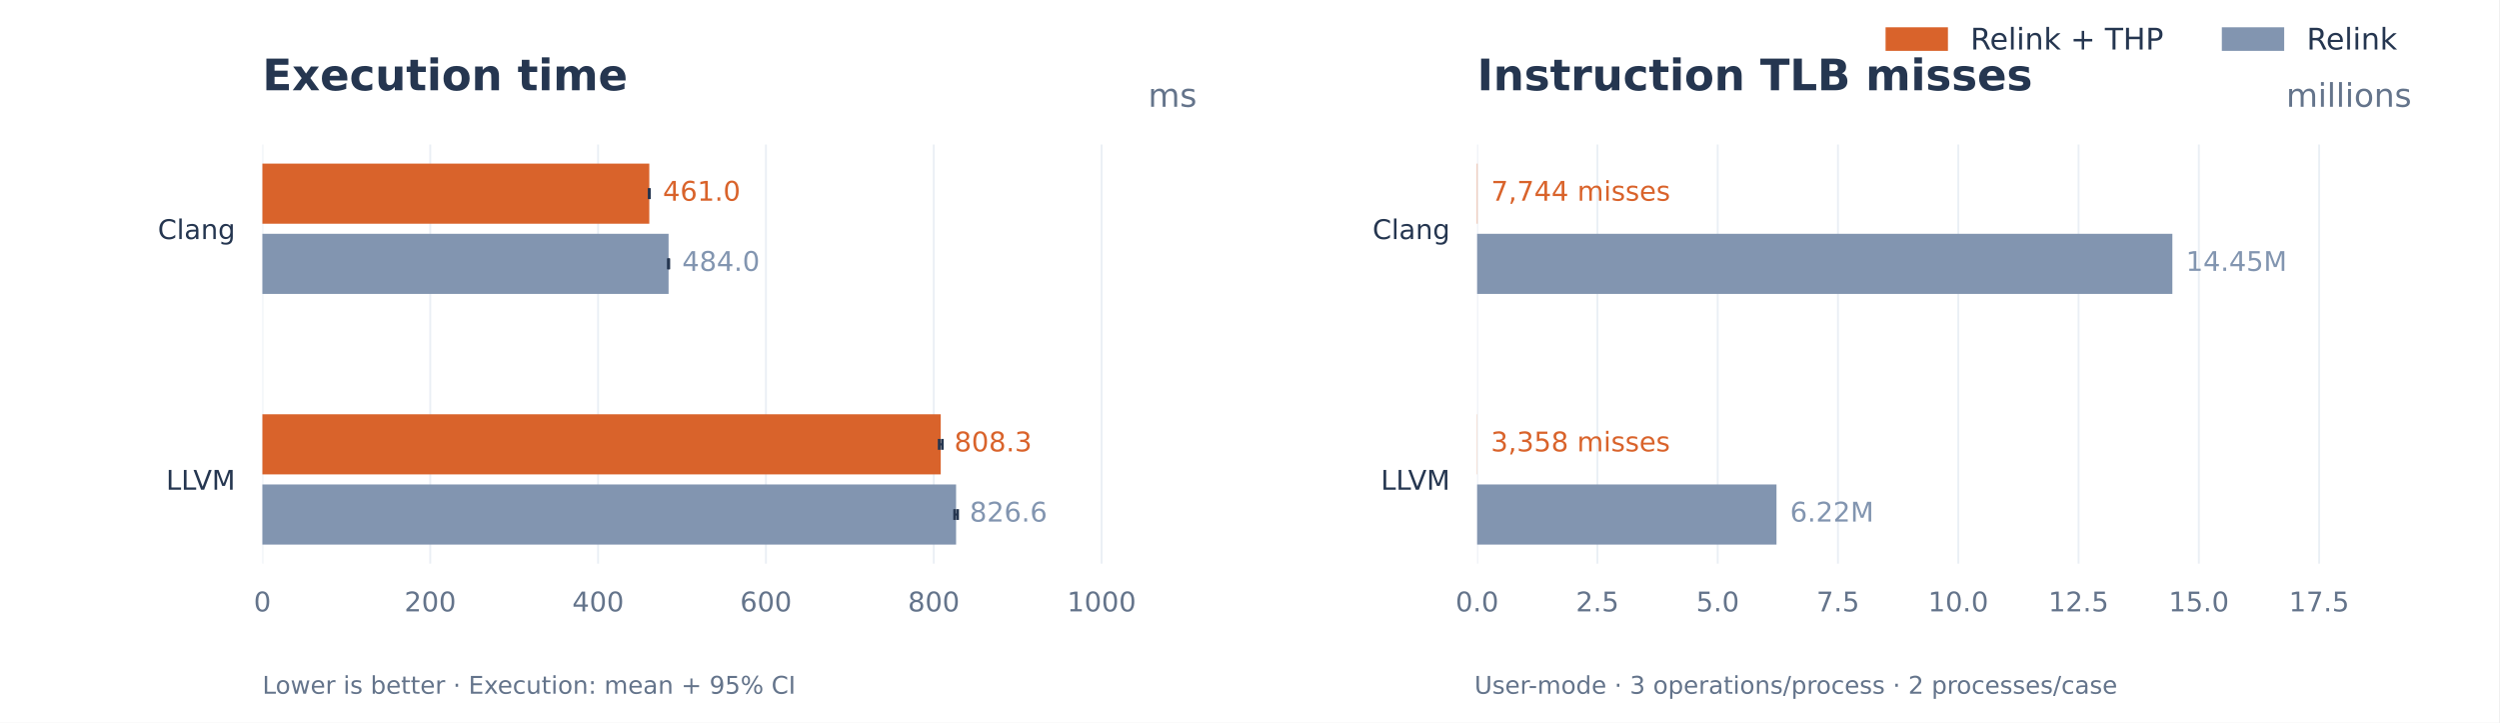
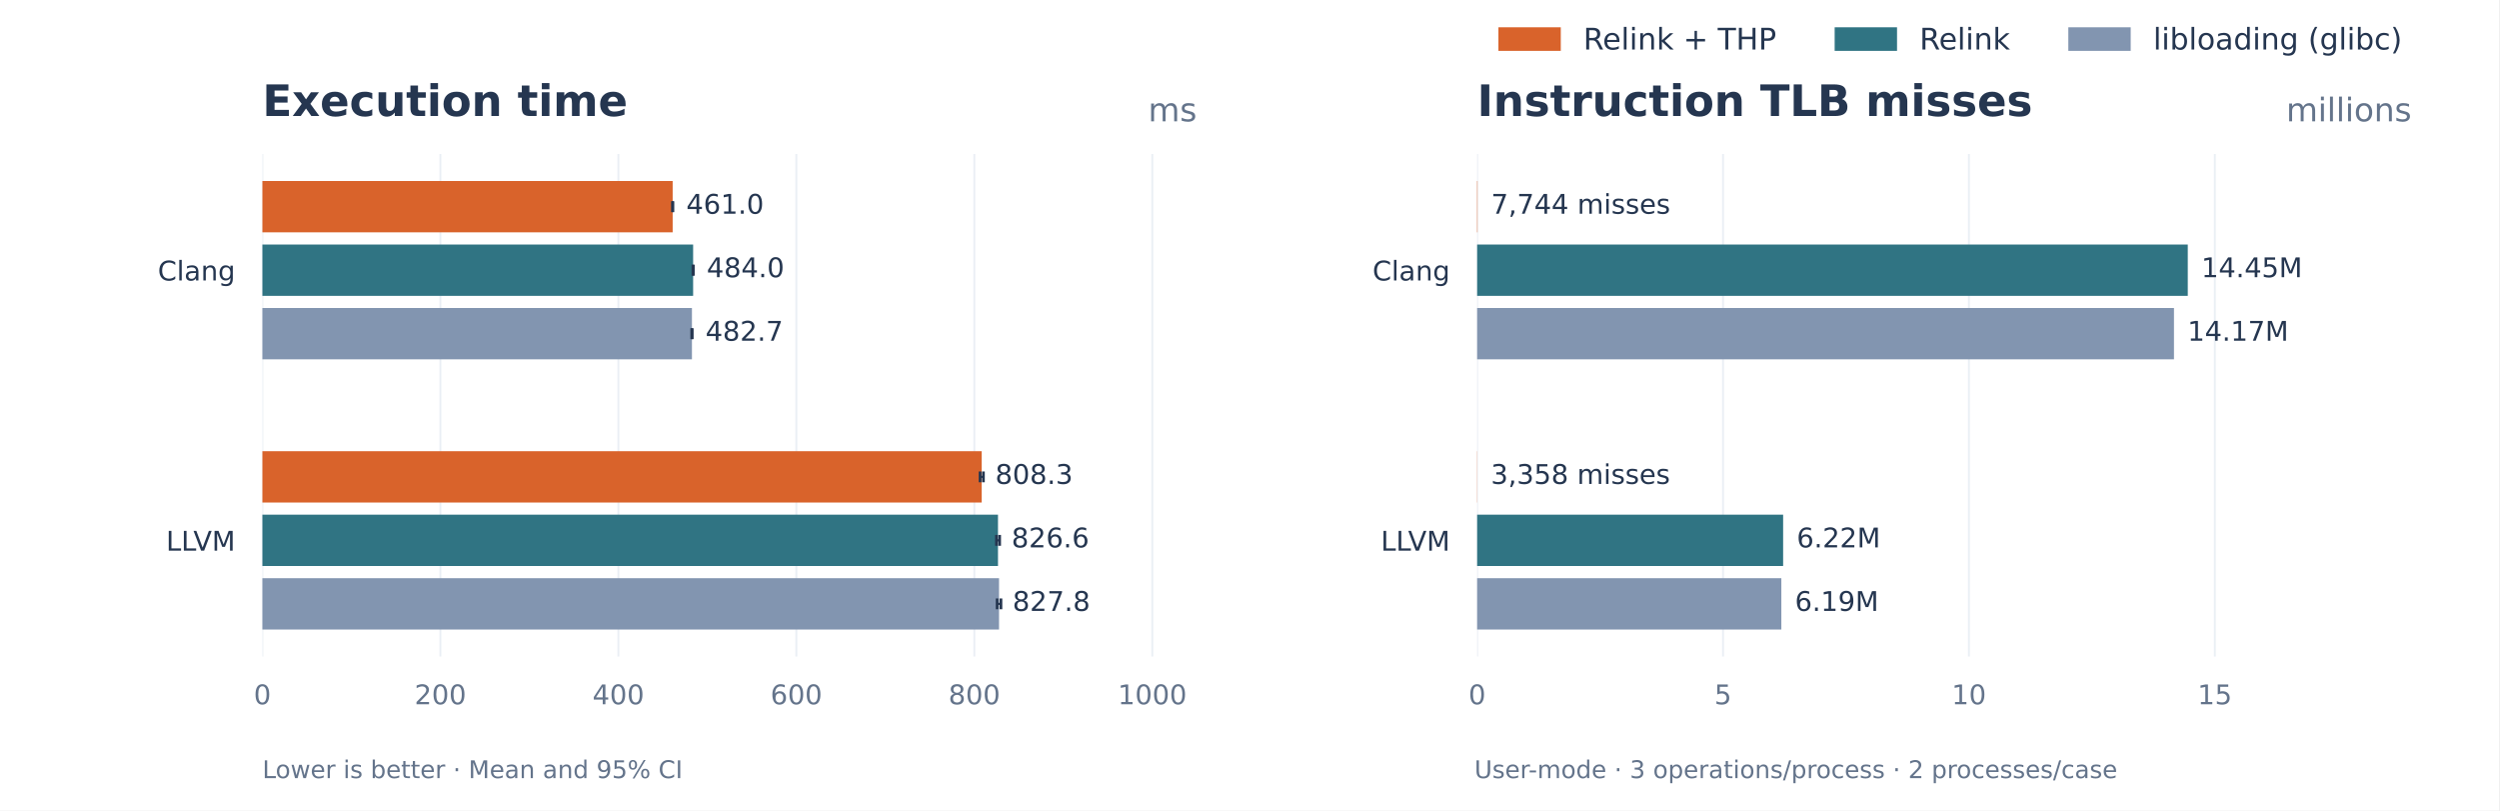
- <svg xmlns="http://www.w3.org/2000/svg" xmlns:xlink="http://www.w3.org/1999/xlink" width="921.6pt" height="266.4pt" viewBox="0 0 921.6 266.4" version="1.1">
+ <svg xmlns="http://www.w3.org/2000/svg" xmlns:xlink="http://www.w3.org/1999/xlink" width="921.6pt" height="298.8pt" viewBox="0 0 921.6 298.8" version="1.1">
  <defs>
    <style type="text/css">*{stroke-linejoin: round; stroke-linecap: butt}</style>
  </defs>
  <g id="figure_1">
    <g id="patch_1">
-       <path d="M 0 266.4 L 921.6 266.4 L 921.6 0 L 0 0 L 0 266.4 z " style="fill: #ffffff" />
+       <path d="M 0 298.8 L 921.6 298.8 L 921.6 0 L 0 0 z " style="fill: #ffffff" />
    </g>
    <g id="axes_1">
      <g id="patch_2">
-         <path d="M 96.768 207.792 L 441.366 207.792 L 441.366 53.28 L 96.768 53.28 L 96.768 207.792 z " style="fill: none" />
+         <path d="M 96.768 242.028 L 441.366 242.028 L 441.366 56.772 L 96.768 56.772 L 96.768 242.028 z " style="fill: none" />
      </g>
      <g id="matplotlib.axis_1">
        <g id="xtick_1">
          <g id="line2d_1">
-             <path d="M 96.768 207.792 L 96.768 53.28 " clip-path="url(#pe500bc8bcd)" style="fill: none; stroke: #eaeff5; stroke-width: 0.7; stroke-linecap: square" />
+             <path d="M 96.768 242.028 L 96.768 56.772 " clip-path="url(#p5dac23af08)" style="fill: none; stroke: #eaeff5; stroke-width: 0.7; stroke-linecap: square" />
          </g>
          <g id="line2d_2" />
          <g id="text_1">
-             <text style="font-size: 10px; font-family: 'DejaVu Sans'; text-anchor: middle; fill: #64748b" x="96.768" y="225.39" transform="rotate(-0 96.768 225.3897)">0</text>
+             <text style="font-size: 10px; font-family: 'DejaVu Sans'; text-anchor: middle; fill: #64748b" x="96.768" y="259.626" transform="rotate(-0 96.768 259.6257)">0</text>
          </g>
        </g>
        <g id="xtick_2">
          <g id="line2d_3">
-             <path d="M 158.666 207.792 L 158.666 53.28 " clip-path="url(#pe500bc8bcd)" style="fill: none; stroke: #eaeff5; stroke-width: 0.7; stroke-linecap: square" />
+             <path d="M 162.406 242.028 L 162.406 56.772 " clip-path="url(#p5dac23af08)" style="fill: none; stroke: #eaeff5; stroke-width: 0.7; stroke-linecap: square" />
          </g>
          <g id="line2d_4" />
          <g id="text_2">
-             <text style="font-size: 10px; font-family: 'DejaVu Sans'; text-anchor: middle; fill: #64748b" x="158.666" y="225.39" transform="rotate(-0 158.6659 225.3897)">200</text>
+             <text style="font-size: 10px; font-family: 'DejaVu Sans'; text-anchor: middle; fill: #64748b" x="162.406" y="259.626" transform="rotate(-0 162.4058 259.6257)">200</text>
          </g>
        </g>
        <g id="xtick_3">
          <g id="line2d_5">
-             <path d="M 220.564 207.792 L 220.564 53.28 " clip-path="url(#pe500bc8bcd)" style="fill: none; stroke: #eaeff5; stroke-width: 0.7; stroke-linecap: square" />
+             <path d="M 228.044 242.028 L 228.044 56.772 " clip-path="url(#p5dac23af08)" style="fill: none; stroke: #eaeff5; stroke-width: 0.7; stroke-linecap: square" />
          </g>
          <g id="line2d_6" />
          <g id="text_3">
-             <text style="font-size: 10px; font-family: 'DejaVu Sans'; text-anchor: middle; fill: #64748b" x="220.564" y="225.39" transform="rotate(-0 220.5637 225.3897)">400</text>
+             <text style="font-size: 10px; font-family: 'DejaVu Sans'; text-anchor: middle; fill: #64748b" x="228.044" y="259.626" transform="rotate(-0 228.0435 259.6257)">400</text>
          </g>
        </g>
        <g id="xtick_4">
          <g id="line2d_7">
-             <path d="M 282.462 207.792 L 282.462 53.28 " clip-path="url(#pe500bc8bcd)" style="fill: none; stroke: #eaeff5; stroke-width: 0.7; stroke-linecap: square" />
+             <path d="M 293.681 242.028 L 293.681 56.772 " clip-path="url(#p5dac23af08)" style="fill: none; stroke: #eaeff5; stroke-width: 0.7; stroke-linecap: square" />
          </g>
          <g id="line2d_8" />
          <g id="text_4">
-             <text style="font-size: 10px; font-family: 'DejaVu Sans'; text-anchor: middle; fill: #64748b" x="282.462" y="225.39" transform="rotate(-0 282.4616 225.3897)">600</text>
+             <text style="font-size: 10px; font-family: 'DejaVu Sans'; text-anchor: middle; fill: #64748b" x="293.681" y="259.626" transform="rotate(-0 293.6813 259.6257)">600</text>
          </g>
        </g>
        <g id="xtick_5">
          <g id="line2d_9">
-             <path d="M 344.359 207.792 L 344.359 53.28 " clip-path="url(#pe500bc8bcd)" style="fill: none; stroke: #eaeff5; stroke-width: 0.7; stroke-linecap: square" />
+             <path d="M 359.319 242.028 L 359.319 56.772 " clip-path="url(#p5dac23af08)" style="fill: none; stroke: #eaeff5; stroke-width: 0.7; stroke-linecap: square" />
          </g>
          <g id="line2d_10" />
          <g id="text_5">
-             <text style="font-size: 10px; font-family: 'DejaVu Sans'; text-anchor: middle; fill: #64748b" x="344.359" y="225.39" transform="rotate(-0 344.3594 225.3897)">800</text>
+             <text style="font-size: 10px; font-family: 'DejaVu Sans'; text-anchor: middle; fill: #64748b" x="359.319" y="259.626" transform="rotate(-0 359.3191 259.6257)">800</text>
          </g>
        </g>
        <g id="xtick_6">
          <g id="line2d_11">
-             <path d="M 406.257 207.792 L 406.257 53.28 " clip-path="url(#pe500bc8bcd)" style="fill: none; stroke: #eaeff5; stroke-width: 0.7; stroke-linecap: square" />
+             <path d="M 424.957 242.028 L 424.957 56.772 " clip-path="url(#p5dac23af08)" style="fill: none; stroke: #eaeff5; stroke-width: 0.7; stroke-linecap: square" />
          </g>
          <g id="line2d_12" />
          <g id="text_6">
-             <text style="font-size: 10px; font-family: 'DejaVu Sans'; text-anchor: middle; fill: #64748b" x="406.257" y="225.39" transform="rotate(-0 406.2573 225.3897)">1000</text>
+             <text style="font-size: 10px; font-family: 'DejaVu Sans'; text-anchor: middle; fill: #64748b" x="424.957" y="259.626" transform="rotate(-0 424.9568 259.6257)">1000</text>
          </g>
        </g>
      </g>
      <g id="matplotlib.axis_2">
        <g id="ytick_1">
          <g id="line2d_13" />
          <g id="text_7">
-             <text style="font-size: 10px; font-family: 'DejaVu Sans'; text-anchor: end; fill: #253650" x="86.768" y="88.129" transform="rotate(-0 86.768 88.12948)">Clang</text>
+             <text style="font-size: 10px; font-family: 'DejaVu Sans'; text-anchor: end; fill: #253650" x="86.768" y="103.399" transform="rotate(-0 86.768 103.3992)">Clang</text>
          </g>
        </g>
        <g id="ytick_2">
          <g id="line2d_14" />
          <g id="text_8">
-             <text style="font-size: 10px; font-family: 'DejaVu Sans'; text-anchor: end; fill: #253650" x="86.768" y="180.541" transform="rotate(-0 86.768 180.5406)">LLVM</text>
+             <text style="font-size: 10px; font-family: 'DejaVu Sans'; text-anchor: end; fill: #253650" x="86.768" y="202.999" transform="rotate(-0 86.768 202.9988)">LLVM</text>
          </g>
        </g>
      </g>
      <g id="patch_3">
-         <path d="M 96.768 60.303 L 239.454 60.303 L 239.454 82.482 L 96.768 82.482 z " clip-path="url(#pe500bc8bcd)" style="fill: #d9632b" />
+         <path d="M 96.768 66.732 L 248.075 66.732 L 248.075 85.656 L 96.768 85.656 z " clip-path="url(#p5dac23af08)" style="fill: #d9632b" />
      </g>
      <g id="patch_4">
-         <path d="M 96.768 152.715 L 346.933 152.715 L 346.933 174.894 L 96.768 174.894 z " clip-path="url(#pe500bc8bcd)" style="fill: #d9632b" />
+         <path d="M 96.768 90.138 L 255.617 90.138 L 255.617 109.062 L 96.768 109.062 z " clip-path="url(#p5dac23af08)" style="fill: #307483" />
      </g>
      <g id="patch_5">
-         <path d="M 96.768 86.178 L 246.566 86.178 L 246.566 108.357 L 96.768 108.357 z " clip-path="url(#pe500bc8bcd)" style="fill: #8295b0" />
+         <path d="M 96.768 113.544 L 255.183 113.544 L 255.183 132.468 L 96.768 132.468 z " clip-path="url(#p5dac23af08)" style="fill: #8295b0" />
      </g>
      <g id="patch_6">
-         <path d="M 96.768 178.59 L 352.59 178.59 L 352.59 200.769 L 96.768 200.769 z " clip-path="url(#pe500bc8bcd)" style="fill: #8295b0" />
+         <path d="M 96.768 166.332 L 362.048 166.332 L 362.048 185.256 L 96.768 185.256 z " clip-path="url(#p5dac23af08)" style="fill: #d9632b" />
+       </g>
+       <g id="patch_7">
+         <path d="M 96.768 189.738 L 368.047 189.738 L 368.047 208.662 L 96.768 208.662 z " clip-path="url(#p5dac23af08)" style="fill: #307483" />
+       </g>
+       <g id="patch_8">
+         <path d="M 96.768 213.144 L 368.431 213.144 L 368.431 232.068 L 96.768 232.068 z " clip-path="url(#p5dac23af08)" style="fill: #8295b0" />
      </g>
      <g id="LineCollection_1">
-         <path d="M 239.402 71.393 L 239.507 71.393 " clip-path="url(#pe500bc8bcd)" style="fill: none; stroke: #253650; stroke-width: 0.8" />
-         <path d="M 346.356 163.804 L 347.523 163.804 " clip-path="url(#pe500bc8bcd)" style="fill: none; stroke: #253650; stroke-width: 0.8" />
+         <path d="M 248.02 76.194 L 248.131 76.194 " clip-path="url(#p5dac23af08)" style="fill: none; stroke: #253650; stroke-width: 0.8" />
      </g>
      <g id="line2d_15">
        <defs>
          <path id="m9724d103f8" d="M 0 2 L 0 -2 " style="stroke: #253650" />
        </defs>
-         <g clip-path="url(#pe500bc8bcd)">
-           <use xlink:href="#m9724d103f8" x="239.402" y="71.393" style="fill: #1f77b4; stroke: #253650" />
-           <use xlink:href="#m9724d103f8" x="346.356" y="163.804" style="fill: #1f77b4; stroke: #253650" />
+         <g clip-path="url(#p5dac23af08)">
+           <use xlink:href="#m9724d103f8" x="248.02" y="76.194" style="fill: #1f77b4; stroke: #253650" />
        </g>
      </g>
      <g id="line2d_16">
-         <g clip-path="url(#pe500bc8bcd)">
-           <use xlink:href="#m9724d103f8" x="239.507" y="71.393" style="fill: #1f77b4; stroke: #253650" />
-           <use xlink:href="#m9724d103f8" x="347.523" y="163.804" style="fill: #1f77b4; stroke: #253650" />
+         <g clip-path="url(#p5dac23af08)">
+           <use xlink:href="#m9724d103f8" x="248.131" y="76.194" style="fill: #1f77b4; stroke: #253650" />
        </g>
      </g>
      <g id="LineCollection_2">
-         <path d="M 246.495 97.268 L 246.648 97.268 " clip-path="url(#pe500bc8bcd)" style="fill: none; stroke: #253650; stroke-width: 0.8" />
-         <path d="M 352.053 189.679 L 353.166 189.679 " clip-path="url(#pe500bc8bcd)" style="fill: none; stroke: #253650; stroke-width: 0.8" />
+         <path d="M 255.541 99.6 L 255.703 99.6 " clip-path="url(#p5dac23af08)" style="fill: none; stroke: #253650; stroke-width: 0.8" />
      </g>
      <g id="line2d_17">
-         <g clip-path="url(#pe500bc8bcd)">
-           <use xlink:href="#m9724d103f8" x="246.495" y="97.268" style="fill: #1f77b4; stroke: #253650" />
-           <use xlink:href="#m9724d103f8" x="352.053" y="189.679" style="fill: #1f77b4; stroke: #253650" />
+         <g clip-path="url(#p5dac23af08)">
+           <use xlink:href="#m9724d103f8" x="255.541" y="99.6" style="fill: #1f77b4; stroke: #253650" />
        </g>
      </g>
      <g id="line2d_18">
-         <g clip-path="url(#pe500bc8bcd)">
-           <use xlink:href="#m9724d103f8" x="246.648" y="97.268" style="fill: #1f77b4; stroke: #253650" />
-           <use xlink:href="#m9724d103f8" x="353.166" y="189.679" style="fill: #1f77b4; stroke: #253650" />
+         <g clip-path="url(#p5dac23af08)">
+           <use xlink:href="#m9724d103f8" x="255.703" y="99.6" style="fill: #1f77b4; stroke: #253650" />
+         </g>
+       </g>
+       <g id="LineCollection_3">
+         <path d="M 255.094 123.006 L 255.276 123.006 " clip-path="url(#p5dac23af08)" style="fill: none; stroke: #253650; stroke-width: 0.8" />
+       </g>
+       <g id="line2d_19">
+         <g clip-path="url(#p5dac23af08)">
+           <use xlink:href="#m9724d103f8" x="255.094" y="123.006" style="fill: #1f77b4; stroke: #253650" />
+         </g>
+       </g>
+       <g id="line2d_20">
+         <g clip-path="url(#p5dac23af08)">
+           <use xlink:href="#m9724d103f8" x="255.276" y="123.006" style="fill: #1f77b4; stroke: #253650" />
+         </g>
+       </g>
+       <g id="LineCollection_4">
+         <path d="M 361.436 175.794 L 362.674 175.794 " clip-path="url(#p5dac23af08)" style="fill: none; stroke: #253650; stroke-width: 0.8" />
+       </g>
+       <g id="line2d_21">
+         <g clip-path="url(#p5dac23af08)">
+           <use xlink:href="#m9724d103f8" x="361.436" y="175.794" style="fill: #1f77b4; stroke: #253650" />
+         </g>
+       </g>
+       <g id="line2d_22">
+         <g clip-path="url(#p5dac23af08)">
+           <use xlink:href="#m9724d103f8" x="362.674" y="175.794" style="fill: #1f77b4; stroke: #253650" />
+         </g>
+       </g>
+       <g id="LineCollection_5">
+         <path d="M 367.478 199.2 L 368.657 199.2 " clip-path="url(#p5dac23af08)" style="fill: none; stroke: #253650; stroke-width: 0.8" />
+       </g>
+       <g id="line2d_23">
+         <g clip-path="url(#p5dac23af08)">
+           <use xlink:href="#m9724d103f8" x="367.478" y="199.2" style="fill: #1f77b4; stroke: #253650" />
+         </g>
+       </g>
+       <g id="line2d_24">
+         <g clip-path="url(#p5dac23af08)">
+           <use xlink:href="#m9724d103f8" x="368.657" y="199.2" style="fill: #1f77b4; stroke: #253650" />
+         </g>
+       </g>
+       <g id="LineCollection_6">
+         <path d="M 367.726 222.606 L 369.136 222.606 " clip-path="url(#p5dac23af08)" style="fill: none; stroke: #253650; stroke-width: 0.8" />
+       </g>
+       <g id="line2d_25">
+         <g clip-path="url(#p5dac23af08)">
+           <use xlink:href="#m9724d103f8" x="367.726" y="222.606" style="fill: #1f77b4; stroke: #253650" />
+         </g>
+       </g>
+       <g id="line2d_26">
+         <g clip-path="url(#p5dac23af08)">
+           <use xlink:href="#m9724d103f8" x="369.136" y="222.606" style="fill: #1f77b4; stroke: #253650" />
        </g>
      </g>
      <g id="text_9">
-         <text style="font-size: 12px; font-family: 'DejaVu Sans'; text-anchor: end; fill: #64748b" x="441.366" y="39.374" transform="rotate(-0 441.3663 39.37392)">ms</text>
+         <text style="font-size: 12px; font-family: 'DejaVu Sans'; text-anchor: end; fill: #64748b" x="441.366" y="44.73" transform="rotate(-0 441.3663 44.73036)">ms</text>
      </g>
      <g id="text_10">
-         <text style="font-size: 10px; font-family: 'DejaVu Sans'; text-anchor: start; fill: #d9632b" x="244.454" y="73.99" transform="rotate(-0 244.4539 73.99031)">461.0</text>
+         <text style="font-size: 10px; font-family: 'DejaVu Sans'; text-anchor: start; fill: #253650" x="253.075" y="78.792" transform="rotate(-0 253.075 78.79166)">461.0</text>
      </g>
      <g id="text_11">
-         <text style="font-size: 10px; font-family: 'DejaVu Sans'; text-anchor: start; fill: #d9632b" x="351.933" y="166.402" transform="rotate(-0 351.9331 166.4018)">808.3</text>
+         <text style="font-size: 10px; font-family: 'DejaVu Sans'; text-anchor: start; fill: #253650" x="260.617" y="102.198" transform="rotate(-0 260.6166 102.1977)">484.0</text>
      </g>
      <g id="text_12">
-         <text style="font-size: 10px; font-family: 'DejaVu Sans'; text-anchor: start; fill: #8295b0" x="251.566" y="99.866" transform="rotate(-0 251.5658 99.86552)">484.0</text>
+         <text style="font-size: 10px; font-family: 'DejaVu Sans'; text-anchor: start; fill: #253650" x="260.183" y="125.604" transform="rotate(-0 260.1829 125.6037)">482.7</text>
      </g>
      <g id="text_13">
-         <text style="font-size: 10px; font-family: 'DejaVu Sans'; text-anchor: start; fill: #8295b0" x="357.59" y="192.277" transform="rotate(-0 357.5903 192.277)">826.6</text>
+         <text style="font-size: 10px; font-family: 'DejaVu Sans'; text-anchor: start; fill: #253650" x="367.048" y="178.392" transform="rotate(-0 367.0482 178.3917)">808.3</text>
      </g>
      <g id="text_14">
-         <text style="font-weight: 700; font-size: 16px; font-family: 'DejaVu Sans'; text-anchor: start; fill: #253650" x="96.768" y="33.28" transform="rotate(-0 96.768 33.28)">Execution time</text>
+         <text style="font-size: 10px; font-family: 'DejaVu Sans'; text-anchor: start; fill: #253650" x="373.047" y="201.798" transform="rotate(-0 373.0472 201.7977)">826.6</text>
+       </g>
+       <g id="text_15">
+         <text style="font-size: 10px; font-family: 'DejaVu Sans'; text-anchor: start; fill: #253650" x="373.431" y="225.204" transform="rotate(-0 373.4306 225.2037)">827.8</text>
+       </g>
+       <g id="text_16">
+         <text style="font-weight: 700; font-size: 16px; font-family: 'DejaVu Sans'; text-anchor: start; fill: #253650" x="96.768" y="42.772" transform="rotate(-0 96.768 42.772)">Execution time</text>
      </g>
    </g>
    <g id="axes_2">
-       <g id="patch_7">
-         <path d="M 544.746 207.792 L 889.344 207.792 L 889.344 53.28 L 544.746 53.28 L 544.746 207.792 z " style="fill: none" />
+       <g id="patch_9">
+         <path d="M 544.746 242.028 L 889.344 242.028 L 889.344 56.772 L 544.746 56.772 L 544.746 242.028 z " style="fill: none" />
      </g>
      <g id="matplotlib.axis_3">
        <g id="xtick_7">
-           <g id="line2d_19">
-             <path d="M 544.746 207.792 L 544.746 53.28 " clip-path="url(#pf298fd43af)" style="fill: none; stroke: #eaeff5; stroke-width: 0.7; stroke-linecap: square" />
-           </g>
-           <g id="line2d_20" />
-           <g id="text_15">
-             <text style="font-size: 10px; font-family: 'DejaVu Sans'; text-anchor: middle; fill: #64748b" x="544.746" y="225.39" transform="rotate(-0 544.7457 225.3897)">0.0</text>
+           <g id="line2d_27">
+             <path d="M 544.746 242.028 L 544.746 56.772 " clip-path="url(#pe2b2404d79)" style="fill: none; stroke: #eaeff5; stroke-width: 0.7; stroke-linecap: square" />
+           </g>
+           <g id="line2d_28" />
+           <g id="text_17">
+             <text style="font-size: 10px; font-family: 'DejaVu Sans'; text-anchor: middle; fill: #64748b" x="544.746" y="259.626" transform="rotate(-0 544.7457 259.6257)">0</text>
          </g>
        </g>
        <g id="xtick_8">
-           <g id="line2d_21">
-             <path d="M 589.105 207.792 L 589.105 53.28 " clip-path="url(#pf298fd43af)" style="fill: none; stroke: #eaeff5; stroke-width: 0.7; stroke-linecap: square" />
-           </g>
-           <g id="line2d_22" />
-           <g id="text_16">
-             <text style="font-size: 10px; font-family: 'DejaVu Sans'; text-anchor: middle; fill: #64748b" x="589.105" y="225.39" transform="rotate(-0 589.1052 225.3897)">2.5</text>
+           <g id="line2d_29">
+             <path d="M 635.429 242.028 L 635.429 56.772 " clip-path="url(#pe2b2404d79)" style="fill: none; stroke: #eaeff5; stroke-width: 0.7; stroke-linecap: square" />
+           </g>
+           <g id="line2d_30" />
+           <g id="text_18">
+             <text style="font-size: 10px; font-family: 'DejaVu Sans'; text-anchor: middle; fill: #64748b" x="635.429" y="259.626" transform="rotate(-0 635.4295 259.6257)">5</text>
          </g>
        </g>
        <g id="xtick_9">
-           <g id="line2d_23">
-             <path d="M 633.465 207.792 L 633.465 53.28 " clip-path="url(#pf298fd43af)" style="fill: none; stroke: #eaeff5; stroke-width: 0.7; stroke-linecap: square" />
-           </g>
-           <g id="line2d_24" />
-           <g id="text_17">
-             <text style="font-size: 10px; font-family: 'DejaVu Sans'; text-anchor: middle; fill: #64748b" x="633.465" y="225.39" transform="rotate(-0 633.4647 225.3897)">5.0</text>
+           <g id="line2d_31">
+             <path d="M 726.113 242.028 L 726.113 56.772 " clip-path="url(#pe2b2404d79)" style="fill: none; stroke: #eaeff5; stroke-width: 0.7; stroke-linecap: square" />
+           </g>
+           <g id="line2d_32" />
+           <g id="text_19">
+             <text style="font-size: 10px; font-family: 'DejaVu Sans'; text-anchor: middle; fill: #64748b" x="726.113" y="259.626" transform="rotate(-0 726.1132 259.6257)">10</text>
          </g>
        </g>
        <g id="xtick_10">
-           <g id="line2d_25">
-             <path d="M 677.824 207.792 L 677.824 53.28 " clip-path="url(#pf298fd43af)" style="fill: none; stroke: #eaeff5; stroke-width: 0.7; stroke-linecap: square" />
-           </g>
-           <g id="line2d_26" />
-           <g id="text_18">
-             <text style="font-size: 10px; font-family: 'DejaVu Sans'; text-anchor: middle; fill: #64748b" x="677.824" y="225.39" transform="rotate(-0 677.8241 225.3897)">7.5</text>
-           </g>
-         </g>
-         <g id="xtick_11">
-           <g id="line2d_27">
-             <path d="M 722.184 207.792 L 722.184 53.28 " clip-path="url(#pf298fd43af)" style="fill: none; stroke: #eaeff5; stroke-width: 0.7; stroke-linecap: square" />
-           </g>
-           <g id="line2d_28" />
-           <g id="text_19">
-             <text style="font-size: 10px; font-family: 'DejaVu Sans'; text-anchor: middle; fill: #64748b" x="722.184" y="225.39" transform="rotate(-0 722.1836 225.3897)">10.0</text>
-           </g>
-         </g>
-         <g id="xtick_12">
-           <g id="line2d_29">
-             <path d="M 766.543 207.792 L 766.543 53.28 " clip-path="url(#pf298fd43af)" style="fill: none; stroke: #eaeff5; stroke-width: 0.7; stroke-linecap: square" />
-           </g>
-           <g id="line2d_30" />
+           <g id="line2d_33">
+             <path d="M 816.797 242.028 L 816.797 56.772 " clip-path="url(#pe2b2404d79)" style="fill: none; stroke: #eaeff5; stroke-width: 0.7; stroke-linecap: square" />
+           </g>
+           <g id="line2d_34" />
          <g id="text_20">
-             <text style="font-size: 10px; font-family: 'DejaVu Sans'; text-anchor: middle; fill: #64748b" x="766.543" y="225.39" transform="rotate(-0 766.5431 225.3897)">12.5</text>
-           </g>
-         </g>
-         <g id="xtick_13">
-           <g id="line2d_31">
-             <path d="M 810.903 207.792 L 810.903 53.28 " clip-path="url(#pf298fd43af)" style="fill: none; stroke: #eaeff5; stroke-width: 0.7; stroke-linecap: square" />
-           </g>
-           <g id="line2d_32" />
-           <g id="text_21">
-             <text style="font-size: 10px; font-family: 'DejaVu Sans'; text-anchor: middle; fill: #64748b" x="810.903" y="225.39" transform="rotate(-0 810.9025 225.3897)">15.0</text>
-           </g>
-         </g>
-         <g id="xtick_14">
-           <g id="line2d_33">
-             <path d="M 855.262 207.792 L 855.262 53.28 " clip-path="url(#pf298fd43af)" style="fill: none; stroke: #eaeff5; stroke-width: 0.7; stroke-linecap: square" />
-           </g>
-           <g id="line2d_34" />
-           <g id="text_22">
-             <text style="font-size: 10px; font-family: 'DejaVu Sans'; text-anchor: middle; fill: #64748b" x="855.262" y="225.39" transform="rotate(-0 855.262 225.3897)">17.5</text>
+             <text style="font-size: 10px; font-family: 'DejaVu Sans'; text-anchor: middle; fill: #64748b" x="816.797" y="259.626" transform="rotate(-0 816.797 259.6257)">15</text>
          </g>
        </g>
      </g>
      <g id="matplotlib.axis_4">
        <g id="ytick_3">
          <g id="line2d_35" />
-           <g id="text_23">
-             <text style="font-size: 10px; font-family: 'DejaVu Sans'; text-anchor: end; fill: #253650" x="534.746" y="88.129" transform="rotate(-0 534.7457 88.12948)">Clang</text>
+           <g id="text_21">
+             <text style="font-size: 10px; font-family: 'DejaVu Sans'; text-anchor: end; fill: #253650" x="534.746" y="103.399" transform="rotate(-0 534.7457 103.3992)">Clang</text>
          </g>
        </g>
        <g id="ytick_4">
          <g id="line2d_36" />
-           <g id="text_24">
-             <text style="font-size: 10px; font-family: 'DejaVu Sans'; text-anchor: end; fill: #253650" x="534.746" y="180.541" transform="rotate(-0 534.7457 180.5406)">LLVM</text>
-           </g>
-         </g>
-       </g>
-       <g id="patch_8">
-         <path d="M 544.746 60.303 L 544.883 60.303 L 544.883 82.482 L 544.746 82.482 z " clip-path="url(#pf298fd43af)" style="fill: #d9632b" />
-       </g>
-       <g id="patch_9">
-         <path d="M 544.746 152.715 L 544.805 152.715 L 544.805 174.894 L 544.746 174.894 z " clip-path="url(#pf298fd43af)" style="fill: #d9632b" />
+           <g id="text_22">
+             <text style="font-size: 10px; font-family: 'DejaVu Sans'; text-anchor: end; fill: #253650" x="534.746" y="202.999" transform="rotate(-0 534.7457 202.9988)">LLVM</text>
+           </g>
+         </g>
      </g>
      <g id="patch_10">
-         <path d="M 544.746 86.178 L 801.143 86.178 L 801.143 108.357 L 544.746 108.357 z " clip-path="url(#pf298fd43af)" style="fill: #8295b0" />
+         <path d="M 544.746 66.732 L 544.886 66.732 L 544.886 85.656 L 544.746 85.656 z " clip-path="url(#pe2b2404d79)" style="fill: #d9632b" />
      </g>
      <g id="patch_11">
-         <path d="M 544.746 178.59 L 655.151 178.59 L 655.151 200.769 L 544.746 200.769 z " clip-path="url(#pf298fd43af)" style="fill: #8295b0" />
+         <path d="M 544.746 90.138 L 806.822 90.138 L 806.822 109.062 L 544.746 109.062 z " clip-path="url(#pe2b2404d79)" style="fill: #307483" />
+       </g>
+       <g id="patch_12">
+         <path d="M 544.746 113.544 L 801.734 113.544 L 801.734 132.468 L 544.746 132.468 z " clip-path="url(#pe2b2404d79)" style="fill: #8295b0" />
+       </g>
+       <g id="patch_13">
+         <path d="M 544.746 166.332 L 544.807 166.332 L 544.807 185.256 L 544.746 185.256 z " clip-path="url(#pe2b2404d79)" style="fill: #d9632b" />
+       </g>
+       <g id="patch_14">
+         <path d="M 544.746 189.738 L 657.596 189.738 L 657.596 208.662 L 544.746 208.662 z " clip-path="url(#pe2b2404d79)" style="fill: #307483" />
+       </g>
+       <g id="patch_15">
+         <path d="M 544.746 213.144 L 656.938 213.144 L 656.938 232.068 L 544.746 232.068 z " clip-path="url(#pe2b2404d79)" style="fill: #8295b0" />
+       </g>
+       <g id="text_23">
+         <text style="font-size: 12px; font-family: 'DejaVu Sans'; text-anchor: end; fill: #64748b" x="889.344" y="44.73" transform="rotate(-0 889.344 44.73036)">millions</text>
+       </g>
+       <g id="text_24">
+         <text style="font-size: 10px; font-family: 'DejaVu Sans'; text-anchor: start; fill: #253650" x="549.886" y="78.792" transform="rotate(-0 549.8862 78.79205)">7,744 misses</text>
      </g>
      <g id="text_25">
-         <text style="font-size: 12px; font-family: 'DejaVu Sans'; text-anchor: end; fill: #64748b" x="889.344" y="39.374" transform="rotate(-0 889.344 39.37392)">millions</text>
+         <text style="font-size: 10px; font-family: 'DejaVu Sans'; text-anchor: start; fill: #253650" x="811.822" y="102.198" transform="rotate(-0 811.8216 102.1977)">14.45M</text>
      </g>
      <g id="text_26">
-         <text style="font-size: 10px; font-family: 'DejaVu Sans'; text-anchor: start; fill: #d9632b" x="549.883" y="73.991" transform="rotate(-0 549.8831 73.9907)">7,744 misses</text>
+         <text style="font-size: 10px; font-family: 'DejaVu Sans'; text-anchor: start; fill: #253650" x="806.734" y="125.604" transform="rotate(-0 806.7344 125.6037)">14.17M</text>
      </g>
      <g id="text_27">
-         <text style="font-size: 10px; font-family: 'DejaVu Sans'; text-anchor: start; fill: #d9632b" x="549.805" y="166.402" transform="rotate(-0 549.8053 166.4022)">3,358 misses</text>
+         <text style="font-size: 10px; font-family: 'DejaVu Sans'; text-anchor: start; fill: #253650" x="549.807" y="178.392" transform="rotate(-0 549.8066 178.392)">3,358 misses</text>
      </g>
      <g id="text_28">
-         <text style="font-size: 10px; font-family: 'DejaVu Sans'; text-anchor: start; fill: #8295b0" x="806.143" y="99.866" transform="rotate(-0 806.1433 99.86552)">14.45M</text>
+         <text style="font-size: 10px; font-family: 'DejaVu Sans'; text-anchor: start; fill: #253650" x="662.596" y="201.798" transform="rotate(-0 662.596 201.7977)">6.22M</text>
      </g>
      <g id="text_29">
-         <text style="font-size: 10px; font-family: 'DejaVu Sans'; text-anchor: start; fill: #8295b0" x="660.151" y="192.277" transform="rotate(-0 660.1509 192.277)">6.22M</text>
+         <text style="font-size: 10px; font-family: 'DejaVu Sans'; text-anchor: start; fill: #253650" x="661.938" y="225.204" transform="rotate(-0 661.9383 225.2037)">6.19M</text>
      </g>
      <g id="text_30">
-         <text style="font-weight: 700; font-size: 16px; font-family: 'DejaVu Sans'; text-anchor: start; fill: #253650" x="544.746" y="33.28" transform="rotate(-0 544.7457 33.28)">Instruction TLB misses</text>
+         <text style="font-weight: 700; font-size: 16px; font-family: 'DejaVu Sans'; text-anchor: start; fill: #253650" x="544.746" y="42.772" transform="rotate(-0 544.7457 42.772)">Instruction TLB misses</text>
      </g>
    </g>
    <g id="text_31">
-       <text style="font-size: 9px; font-family: 'DejaVu Sans'; text-anchor: start; fill: #64748b" x="96.768" y="255.744" transform="rotate(-0 96.768 255.744)">Lower is better · Execution: mean + 95% CI</text>
+       <text style="font-size: 9px; font-family: 'DejaVu Sans'; text-anchor: start; fill: #64748b" x="96.768" y="286.848" transform="rotate(-0 96.768 286.848)">Lower is better · Mean and 95% CI</text>
    </g>
    <g id="text_32">
-       <text style="font-size: 9px; font-family: 'DejaVu Sans'; text-anchor: start; fill: #64748b" x="543.744" y="255.744" transform="rotate(-0 543.744 255.744)">User-mode · 3 operations/process · 2 processes/case</text>
+       <text style="font-size: 9px; font-family: 'DejaVu Sans'; text-anchor: start; fill: #64748b" x="543.744" y="286.848" transform="rotate(-0 543.744 286.848)">User-mode · 3 operations/process · 2 processes/case</text>
    </g>
    <g id="legend_1">
-       <g id="patch_12">
-         <path d="M 695.876 18.258 L 717.876 18.258 L 717.876 10.558 L 695.876 10.558 z " style="fill: #d9632b; stroke: #d9632b; stroke-linejoin: miter" />
+       <g id="patch_16">
+         <path d="M 553.097 18.258 L 575.097 18.258 L 575.097 10.558 L 553.097 10.558 z " style="fill: #d9632b; stroke: #d9632b; stroke-linejoin: miter" />
      </g>
      <g id="text_33">
-         <text style="font-size: 11px; font-family: 'DejaVu Sans'; text-anchor: start; fill: #253650" x="726.676" y="18.258" transform="rotate(-0 726.6764 18.25828)">Relink + THP</text>
-       </g>
-       <g id="patch_13">
-         <path d="M 819.881 18.258 L 841.881 18.258 L 841.881 10.558 L 819.881 10.558 z " style="fill: #8295b0; stroke: #8295b0; stroke-linejoin: miter" />
+         <text style="font-size: 11px; font-family: 'DejaVu Sans'; text-anchor: start; fill: #253650" x="583.897" y="18.258" transform="rotate(-0 583.8971 18.25828)">Relink + THP</text>
+       </g>
+       <g id="patch_17">
+         <path d="M 677.101 18.258 L 699.101 18.258 L 699.101 10.558 L 677.101 10.558 z " style="fill: #307483; stroke: #307483; stroke-linejoin: miter" />
      </g>
      <g id="text_34">
-         <text style="font-size: 11px; font-family: 'DejaVu Sans'; text-anchor: start; fill: #253650" x="850.681" y="18.258" transform="rotate(-0 850.6807 18.25828)">Relink</text>
+         <text style="font-size: 11px; font-family: 'DejaVu Sans'; text-anchor: start; fill: #253650" x="707.901" y="18.258" transform="rotate(-0 707.9014 18.25828)">Relink</text>
+       </g>
+       <g id="patch_18">
+         <path d="M 763.273 18.258 L 785.273 18.258 L 785.273 10.558 L 763.273 10.558 z " style="fill: #8295b0; stroke: #8295b0; stroke-linejoin: miter" />
+       </g>
+       <g id="text_35">
+         <text style="font-size: 11px; font-family: 'DejaVu Sans'; text-anchor: start; fill: #253650" x="794.073" y="18.258" transform="rotate(-0 794.0727 18.25828)">libloading (glibc)</text>
      </g>
    </g>
  </g>
  <defs>
-     <clipPath id="pe500bc8bcd">
-       <rect x="96.768" y="53.28" width="344.598" height="154.512" />
+     <clipPath id="p5dac23af08">
+       <rect x="96.768" y="56.772" width="344.598" height="185.256" />
    </clipPath>
-     <clipPath id="pf298fd43af">
-       <rect x="544.746" y="53.28" width="344.598" height="154.512" />
+     <clipPath id="pe2b2404d79">
+       <rect x="544.746" y="56.772" width="344.598" height="185.256" />
    </clipPath>
  </defs>
</svg>
